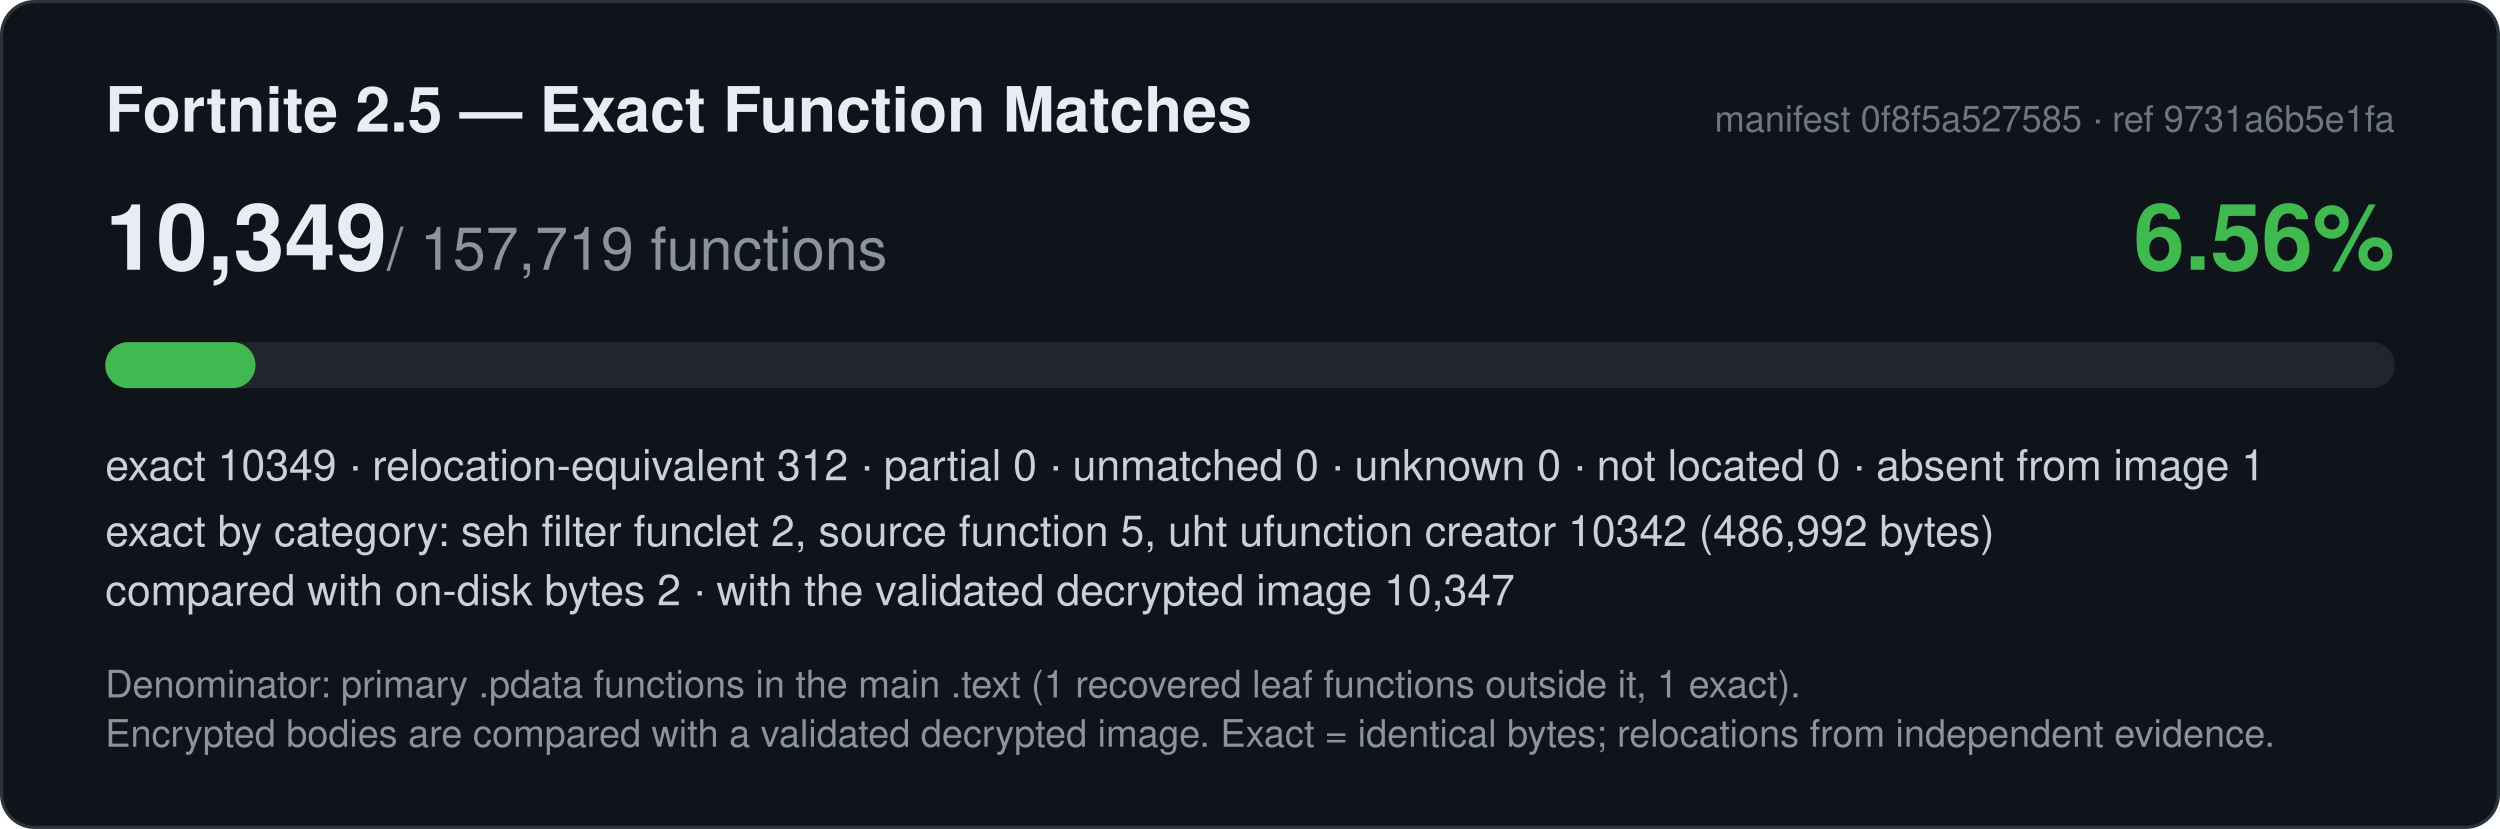
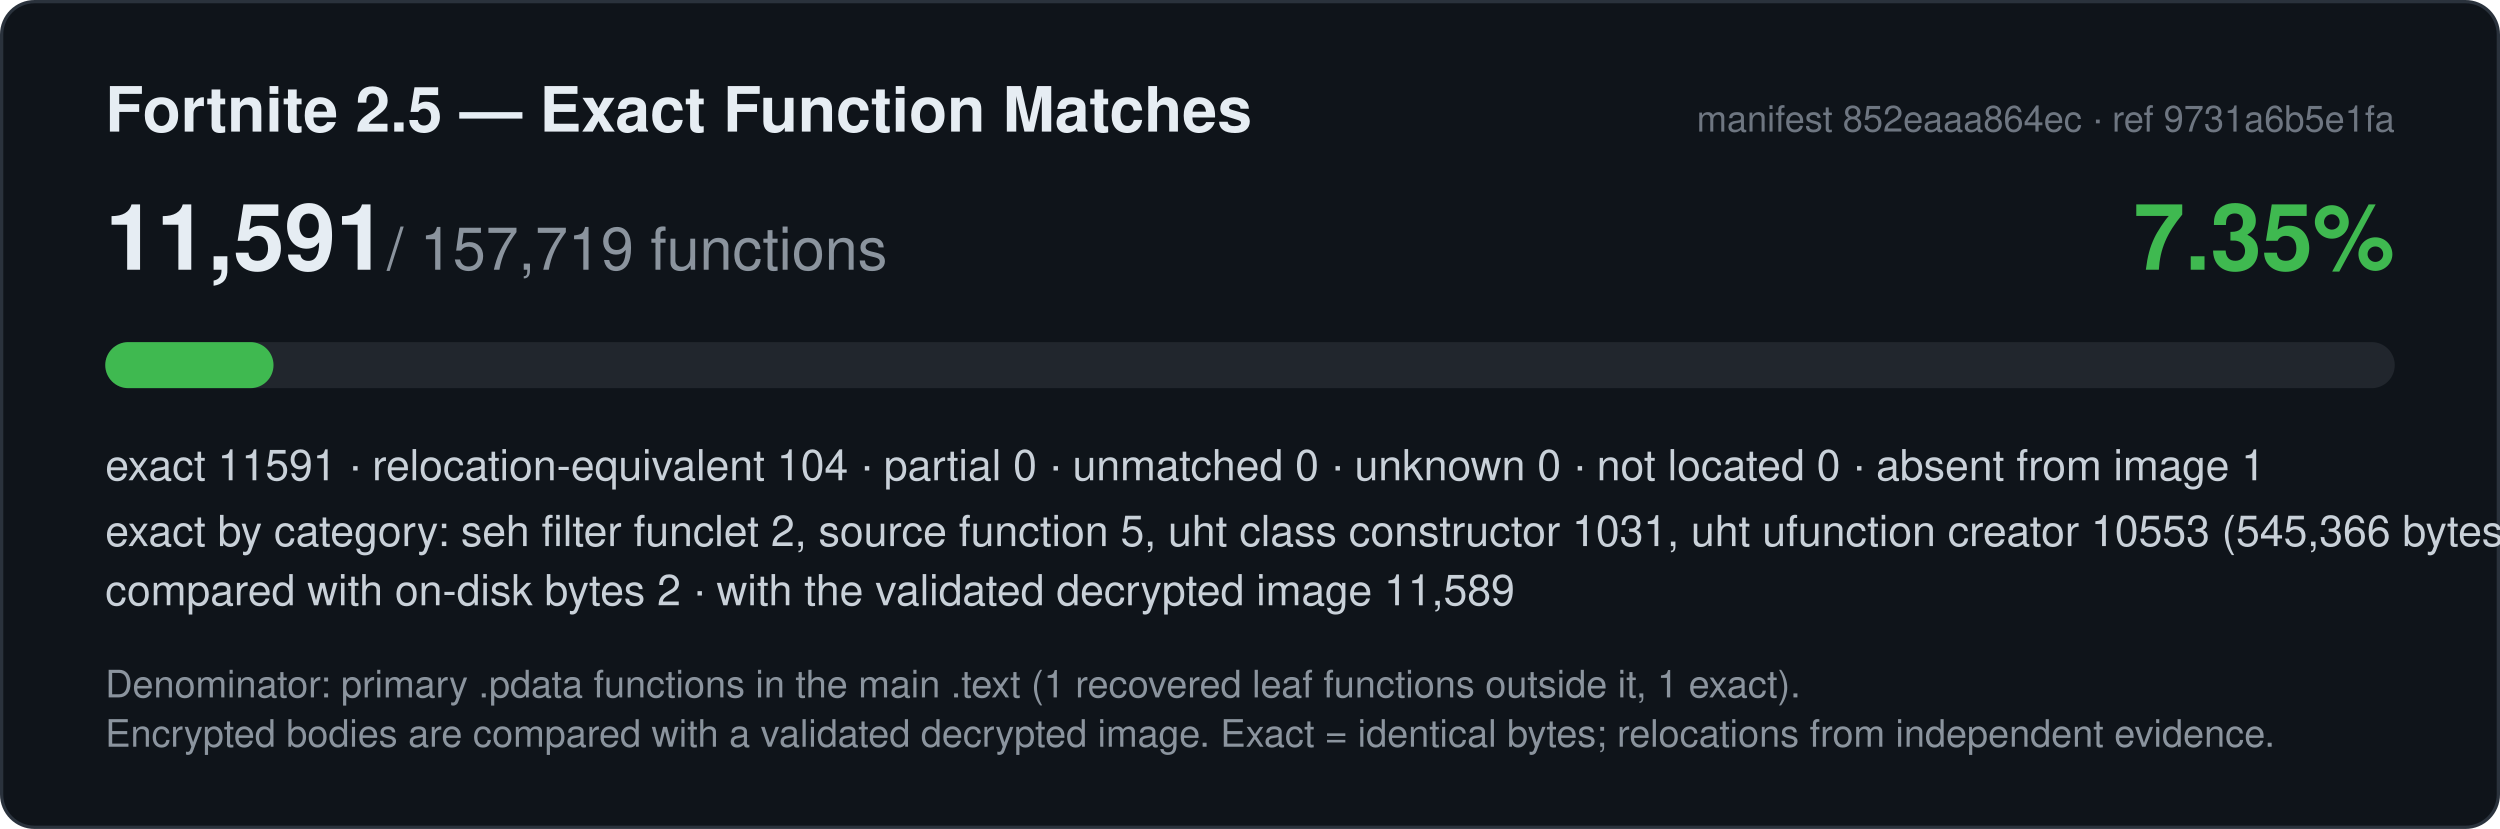
<svg xmlns="http://www.w3.org/2000/svg" width="760" height="252" viewBox="0 0 760 252" role="img" aria-labelledby="t d">
  <rect x="0.5" y="0.5" width="759" height="251" rx="10" fill="#0f141a" stroke="#2a323c" />
  <text x="32" y="40" font-family="Segoe UI, -apple-system, Helvetica, Arial, sans-serif" font-size="19" font-weight="600" fill="#e6edf3">Fortnite 2.5 — Exact Function Matches</text>
-   <text x="32" y="82" font-family="Segoe UI, -apple-system, Helvetica, Arial, sans-serif" font-size="28" font-weight="700" fill="#e6edf3">10,349<tspan font-size="18" font-weight="400" fill="#8b949e"> / 157,719 functions</tspan>
+   <text x="32" y="82" font-family="Segoe UI, -apple-system, Helvetica, Arial, sans-serif" font-size="28" font-weight="700" fill="#e6edf3">11,591<tspan font-size="18" font-weight="400" fill="#8b949e"> / 157,719 functions</tspan>
  </text>
-   <text x="728" y="82" text-anchor="end" font-family="Segoe UI, -apple-system, Helvetica, Arial, sans-serif" font-size="28" font-weight="700" fill="#3fb950">6.56%</text>
+   <text x="728" y="82" text-anchor="end" font-family="Segoe UI, -apple-system, Helvetica, Arial, sans-serif" font-size="28" font-weight="700" fill="#3fb950">7.35%</text>
  <rect x="32" y="104" width="696" height="14" rx="7" fill="#21262d" />
-   <rect x="32" y="104" width="45.669" height="14" rx="7.000" fill="#3fb950" />
-   <text x="32" y="146" font-family="Segoe UI, -apple-system, Helvetica, Arial, sans-serif" font-size="13" fill="#c9d1d9">exact 10349 · relocation-equivalent 312 · partial 0 · unmatched 0 · unknown 0 · not located 0 · absent from image 1</text>
-   <text x="32" y="166" font-family="Segoe UI, -apple-system, Helvetica, Arial, sans-serif" font-size="13" fill="#c9d1d9">exact by category: seh filter funclet 2, source function 5, uht ufunction creator 10342 (486,992 bytes)</text>
-   <text x="32" y="184" font-family="Segoe UI, -apple-system, Helvetica, Arial, sans-serif" font-size="13" fill="#c9d1d9">compared with on-disk bytes 2 · with the validated decrypted image 10,347</text>
+   <rect x="32" y="104" width="51.150" height="14" rx="7.000" fill="#3fb950" />
+   <text x="32" y="146" font-family="Segoe UI, -apple-system, Helvetica, Arial, sans-serif" font-size="13" fill="#c9d1d9">exact 11591 · relocation-equivalent 104 · partial 0 · unmatched 0 · unknown 0 · not located 0 · absent from image 1</text>
+   <text x="32" y="166" font-family="Segoe UI, -apple-system, Helvetica, Arial, sans-serif" font-size="13" fill="#c9d1d9">exact by category: seh filter funclet 2, source function 5, uht class constructor 1031, uht ufunction creator 10553 (545,366 bytes)</text>
+   <text x="32" y="184" font-family="Segoe UI, -apple-system, Helvetica, Arial, sans-serif" font-size="13" fill="#c9d1d9">compared with on-disk bytes 2 · with the validated decrypted image 11,589</text>
  <text x="32" y="212" font-family="Segoe UI, -apple-system, Helvetica, Arial, sans-serif" font-size="11.5" fill="#8b949e">Denominator: primary .pdata functions in the main .text (1 recovered leaf functions outside it, 1 exact).</text>
  <text x="32" y="227" font-family="Segoe UI, -apple-system, Helvetica, Arial, sans-serif" font-size="11.5" fill="#8b949e">Encrypted bodies are compared with a validated decrypted image. Exact = identical bytes; relocations from independent evidence.</text>
-   <text x="728" y="40" text-anchor="end" font-family="Segoe UI, -apple-system, Helvetica, Arial, sans-serif" font-size="11" fill="#6e7681">manifest 0f8f5a527585 · ref 9731a6b5e1fa</text>
+   <text x="728" y="40" text-anchor="end" font-family="Segoe UI, -apple-system, Helvetica, Arial, sans-serif" font-size="11" fill="#6e7681">manifest 852eaaa864ec · ref 9731a6b5e1fa</text>
</svg>
